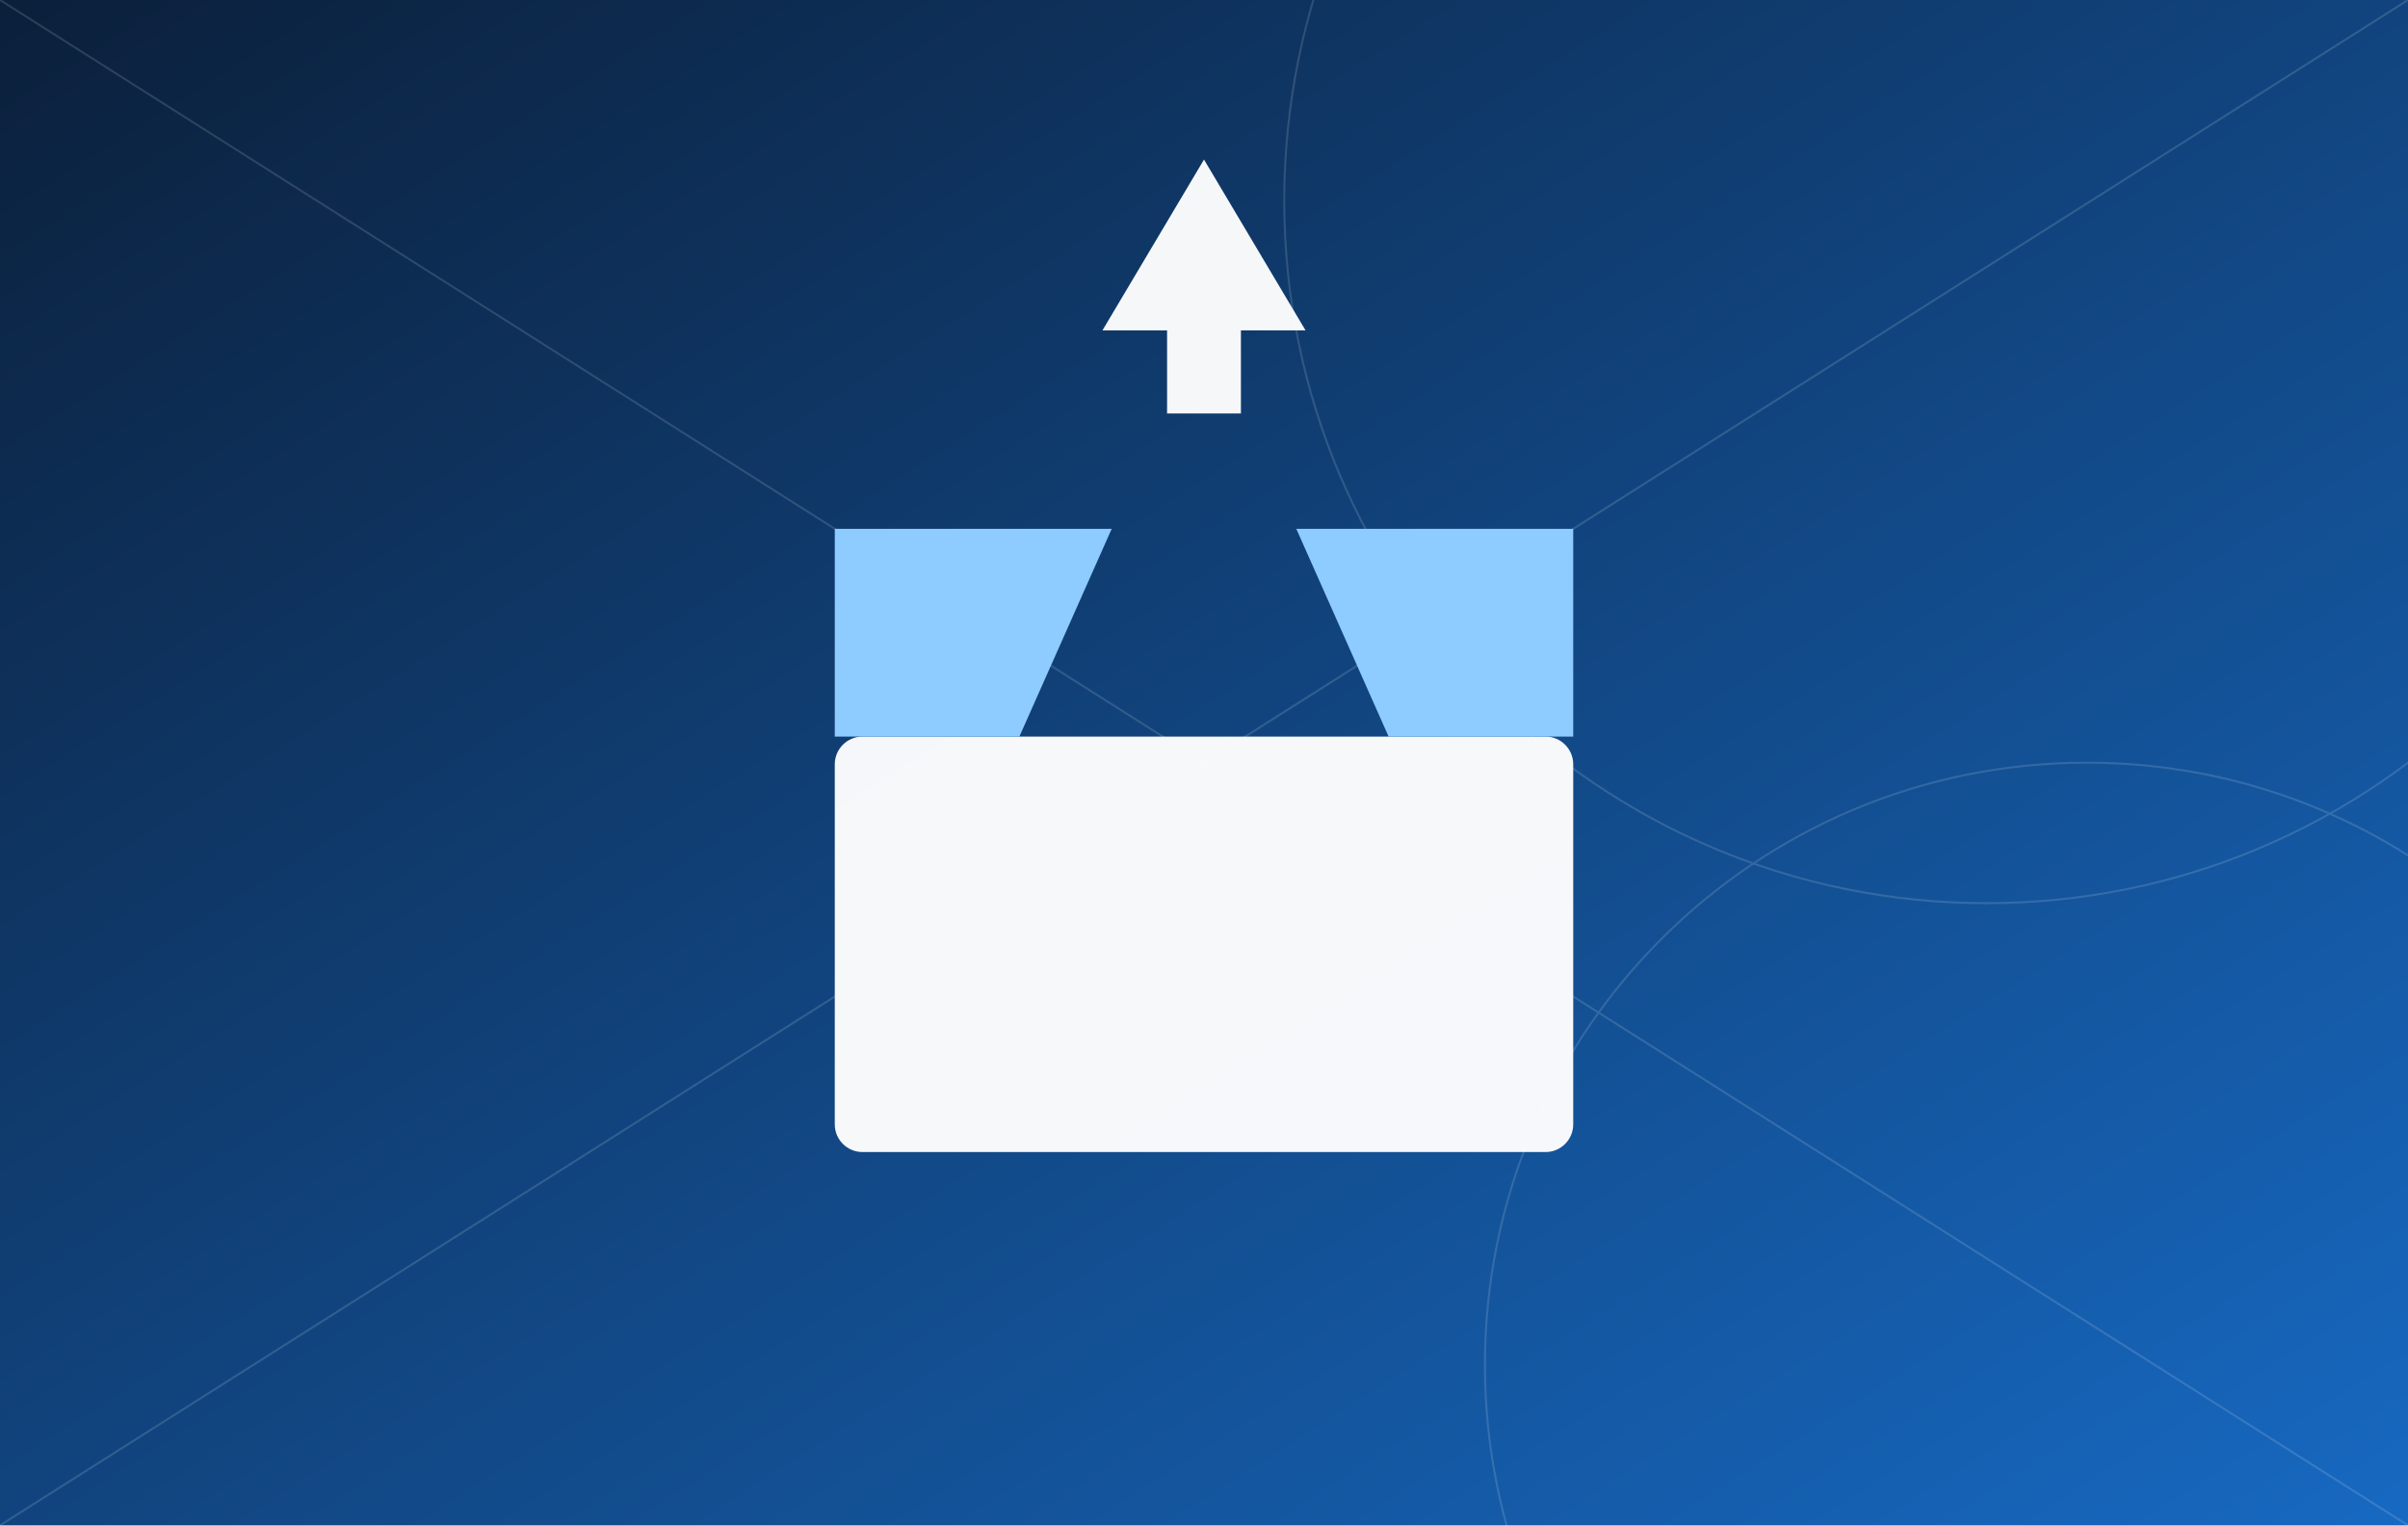
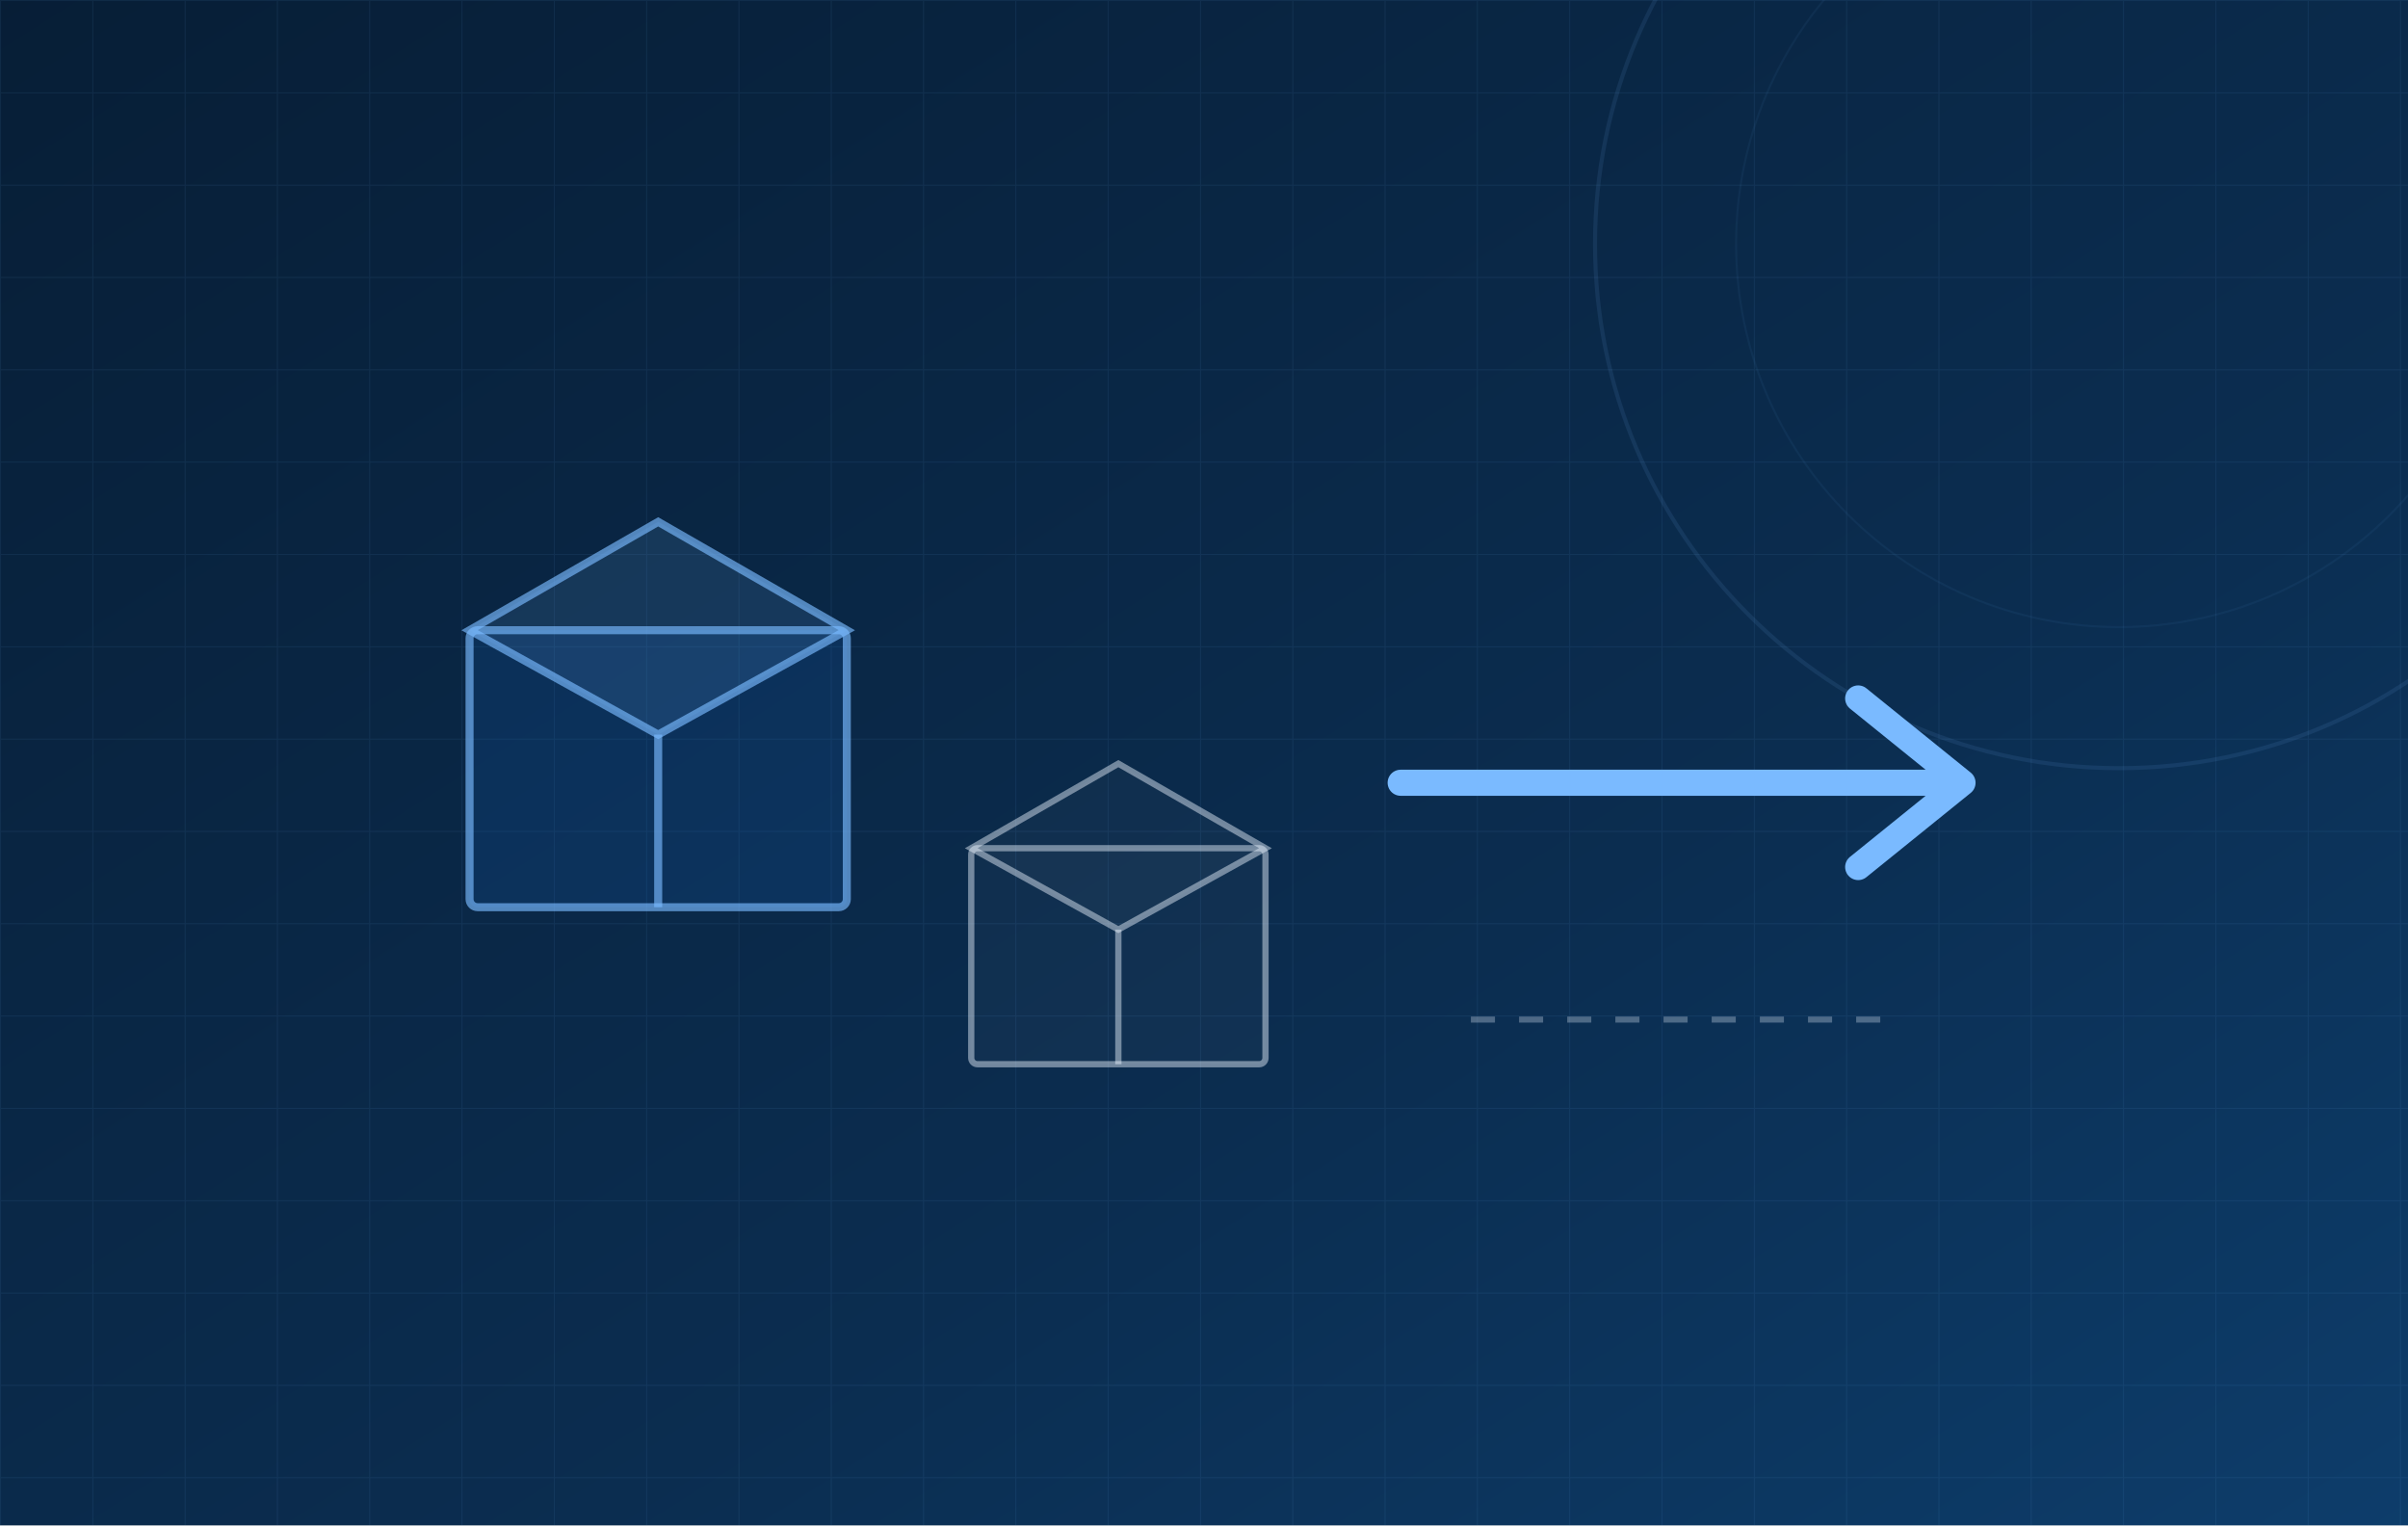
<svg xmlns="http://www.w3.org/2000/svg" width="1200" height="760" viewBox="0 0 1200 760">
  <defs>
    <linearGradient id="bg" x1="0" y1="0" x2="1" y2="1">
-       <stop offset="0%" stop-color="#0B1F3A" />
-       <stop offset="100%" stop-color="#1769C2" />
+       <stop offset="0%" stop-color="#071E36" />
+       <stop offset="62%" stop-color="#0B2D50" />
+       <stop offset="100%" stop-color="#0D3D6B" />
    </linearGradient>
+     <pattern id="grid" width="46" height="46" patternUnits="userSpaceOnUse">
+       <path d="M 46 0 L 0 0 0 46" fill="none" stroke="#7ABAFF" stroke-opacity="0.075" stroke-width="1" />
+     </pattern>
+     <filter id="glow" x="-50%" y="-50%" width="200%" height="200%">
+       <feGaussianBlur stdDeviation="8" result="blur" />
+       <feMerge>
+         <feMergeNode in="blur" />
+         <feMergeNode in="SourceGraphic" />
+       </feMerge>
+     </filter>
  </defs>
-   <rect width="1200" height="760" fill="url(#bg)" />
-   <g opacity="0.14" stroke="#ffffff" fill="none">
-     <circle cx="990" cy="100" r="350" />
-     <circle cx="1040" cy="680" r="300" />
-     <path d="M0 0 L1200 760" />
-     <path d="M1200 0 L0 760" />
-   </g>
-   <g transform="translate(600,390) scale(2.3)">
-     <rect x="-80" y="-10" width="160" height="90" rx="6" fill="#ffffff" fill-opacity="0.96" />
-     <polygon points="-80,-10 -80,-55 -20,-55 -40,-10" fill="#8ECBFF" />
-     <polygon points="80,-10 80,-55 20,-55 40,-10" fill="#8ECBFF" />
-     <polygon points="0,-135 -22,-98 -8,-98 -8,-80 8,-80 8,-98 22,-98" fill="#ffffff" fill-opacity="0.96" />
+   <rect width="100%" height="100%" fill="url(#bg)" />
+   <rect width="100%" height="100%" fill="url(#grid)" />
+   <circle cx="88%" cy="16%" r="26%" fill="none" stroke="#7ABAFF" stroke-opacity="0.10" stroke-width="2" />
+   <circle cx="88%" cy="16%" r="19%" fill="none" stroke="#7ABAFF" stroke-opacity="0.055" stroke-width="1" />
+   <path d="M 4% 90% H 36%" stroke="#7ABAFF" stroke-opacity="0.26" stroke-width="2" />
+   <path d="M 4% 90% v -14" stroke="#7ABAFF" stroke-opacity="0.26" stroke-width="2" />
+   <g transform="translate(158 118)">
+     <g transform="translate(76 126)">
+       <rect x="0" y="70" width="188" height="138" rx="4" fill="#1470D3" fill-opacity="0.15" stroke="#7ABAFF" stroke-opacity="0.65" stroke-width="4" />
+       <path d="M0 70 L94 16 L188 70 L94 122 Z" fill="#7ABAFF" fill-opacity="0.12" stroke="#7ABAFF" stroke-opacity="0.65" stroke-width="4" />
+       <path d="M94 122 V208" stroke="#7ABAFF" stroke-opacity="0.65" stroke-width="4" />
+     </g>
+     <g transform="translate(326 250) scale(.78)">
+       <rect x="0" y="70" width="188" height="138" rx="4" fill="#FFFFFF" fill-opacity="0.025" stroke="#EAF4FF" stroke-opacity="0.46" stroke-width="4" />
+       <path d="M0 70 L94 16 L188 70 L94 122 Z" fill="#FFFFFF" fill-opacity="0.025" stroke="#EAF4FF" stroke-opacity="0.46" stroke-width="4" />
+       <path d="M94 122 V208" stroke="#EAF4FF" stroke-opacity="0.46" stroke-width="4" />
+     </g>
+     <path d="M540 272 H810" stroke="#7ABAFF" stroke-width="13" stroke-linecap="round" />
+     <path d="M768 230 L820 272 L768 314" fill="none" stroke="#7ABAFF" stroke-width="13" stroke-linecap="round" stroke-linejoin="round" />
+     <path d="M575 390 H790" stroke="#EAF4FF" stroke-opacity="0.30" stroke-width="3" stroke-dasharray="12 12" />
  </g>
</svg>
